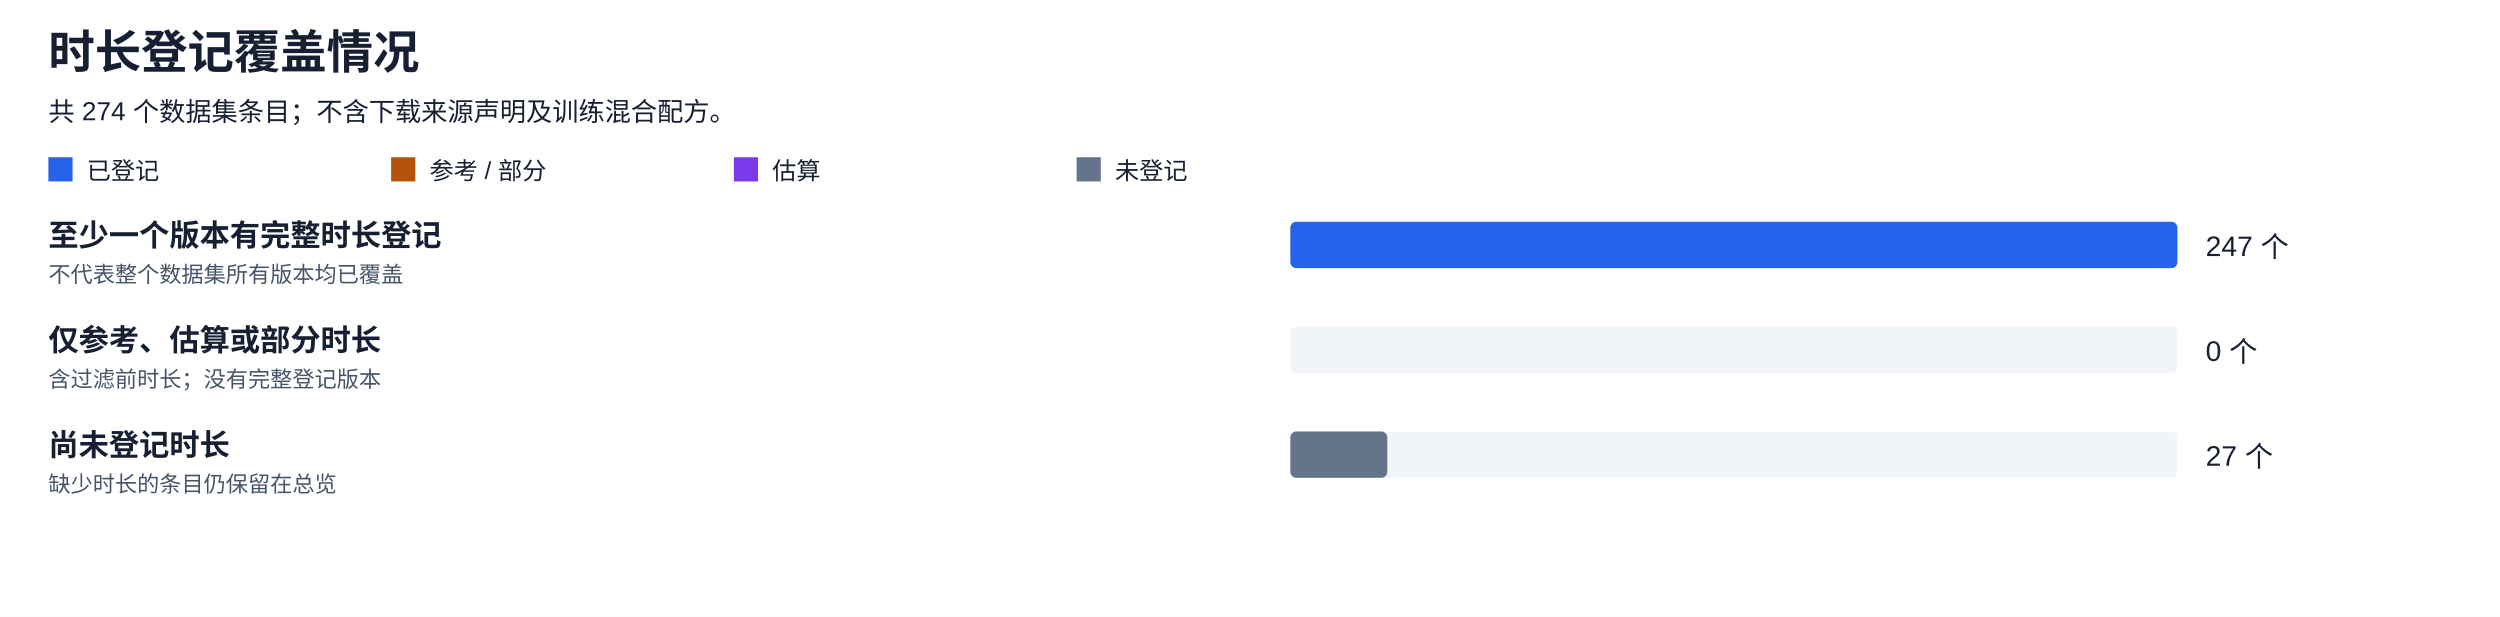
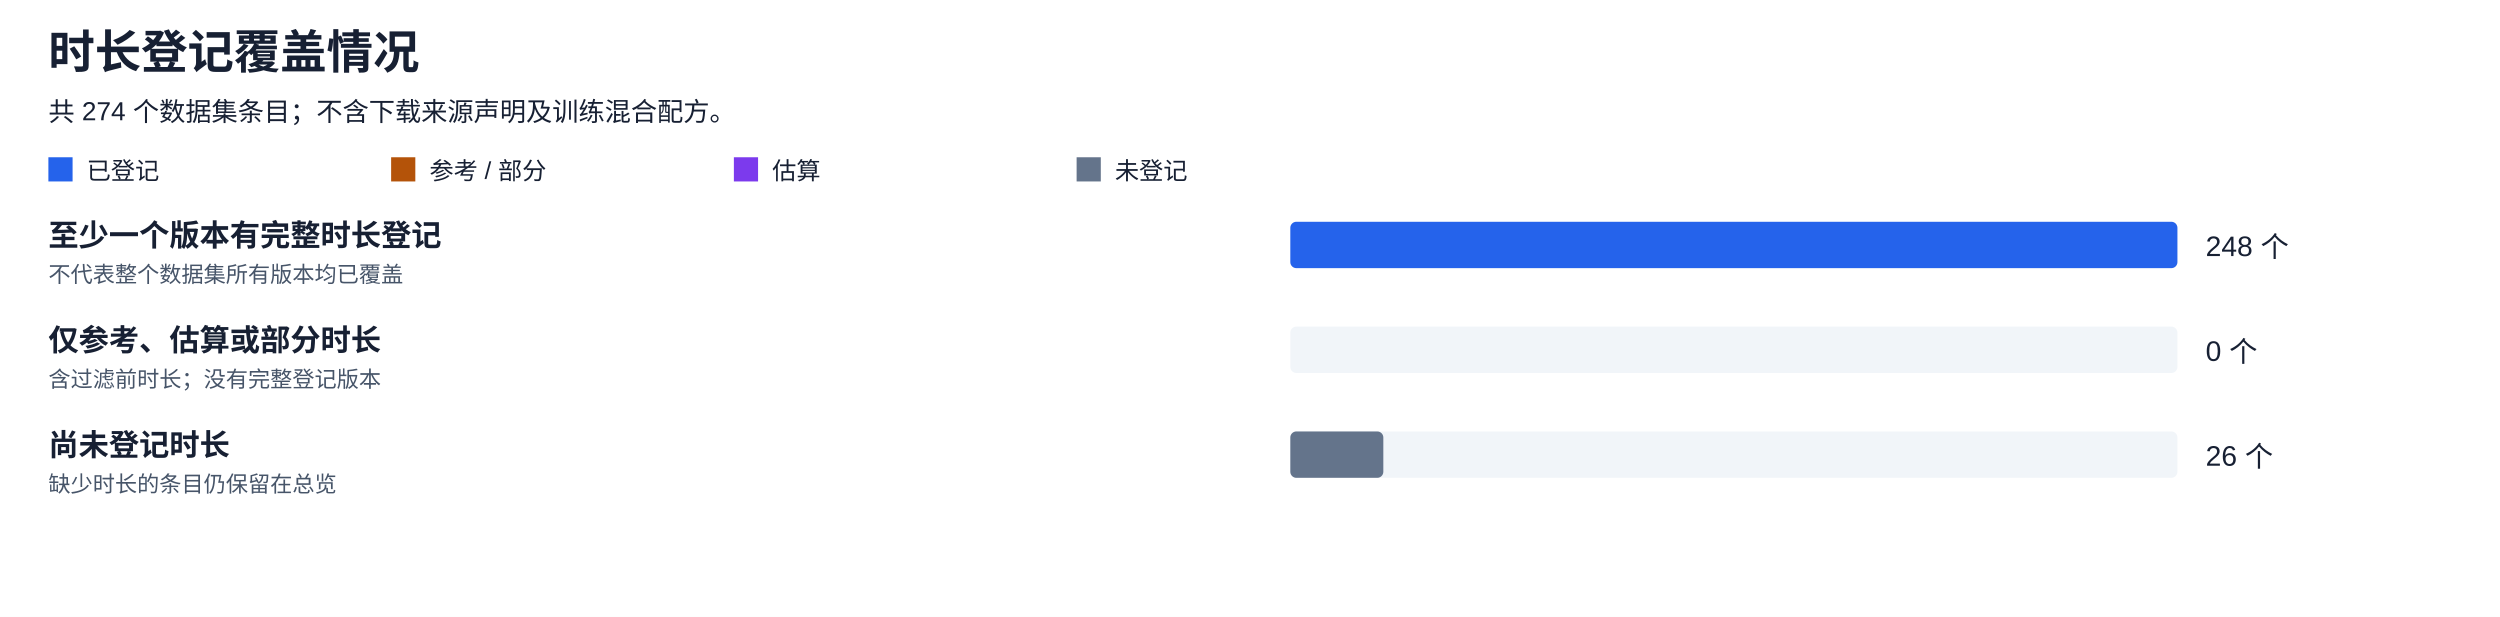
<svg xmlns="http://www.w3.org/2000/svg" width="1240" height="306" viewBox="0 0 1240 306" role="img" aria-labelledby="title desc">
  <rect width="100%" height="100%" fill="white" />
  <g font-family="Arial, Noto Sans CJK SC, Microsoft YaHei, sans-serif" fill="#172033">
    <text x="24" y="34" font-size="23" font-weight="700">时长登记覆盖情况</text>
    <text x="24" y="60" font-size="13">共 274 个数据集条目；不含下载来源声明及训练混合配方。</text>
    <rect x="24" y="78" width="12" height="12" fill="#2563eb" />
    <text x="43" y="89" font-size="12">已登记</text>
    <rect x="194" y="78" width="12" height="12" fill="#b45309" />
    <text x="213" y="89" font-size="12">参考 / 部分</text>
    <rect x="364" y="78" width="12" height="12" fill="#7c3aed" />
    <text x="383" y="89" font-size="12">估算</text>
    <rect x="534" y="78" width="12" height="12" fill="#64748b" />
    <text x="553" y="89" font-size="12">未登记</text>
    <text x="24" y="122" font-size="15" font-weight="600">至少一个版本有完整时长登记</text>
    <text x="24" y="140" font-size="11" fill="#475569">不代表整个数据集所有版本均已覆盖</text>
    <rect x="640" y="110" width="440" height="23" rx="3" fill="#f1f5f9" />
    <rect x="640" y="110" width="440.00" height="23" rx="3" fill="#2563eb" />
-     <text x="1094" y="127" font-size="14">247 个</text>
+     <text x="1094" y="127" font-size="14">248 个</text>
    <text x="24" y="174" font-size="15" font-weight="600">仅参考、估算或部分时长</text>
    <text x="24" y="192" font-size="11" fill="#475569">含过滤前时长；没有完整登记版本</text>
    <rect x="640" y="162" width="440" height="23" rx="3" fill="#f1f5f9" />
    <rect x="640" y="162" width="0.00" height="23" rx="3" fill="#b45309" />
    <text x="1094" y="179" font-size="14">0 个</text>
    <text x="24" y="226" font-size="15" font-weight="600">尚未登记时长</text>
    <text x="24" y="244" font-size="11" fill="#475569">缺少时长的条目仍保留在总览</text>
    <rect x="640" y="214" width="440" height="23" rx="3" fill="#f1f5f9" />
-     <rect x="640" y="214" width="48.10" height="23" rx="3" fill="#64748b" />
-     <text x="1094" y="231" font-size="14">27 个</text>
+     <rect x="640" y="214" width="46.13" height="23" rx="3" fill="#64748b" />
+     <text x="1094" y="231" font-size="14">26 个</text>
  </g>
</svg>
